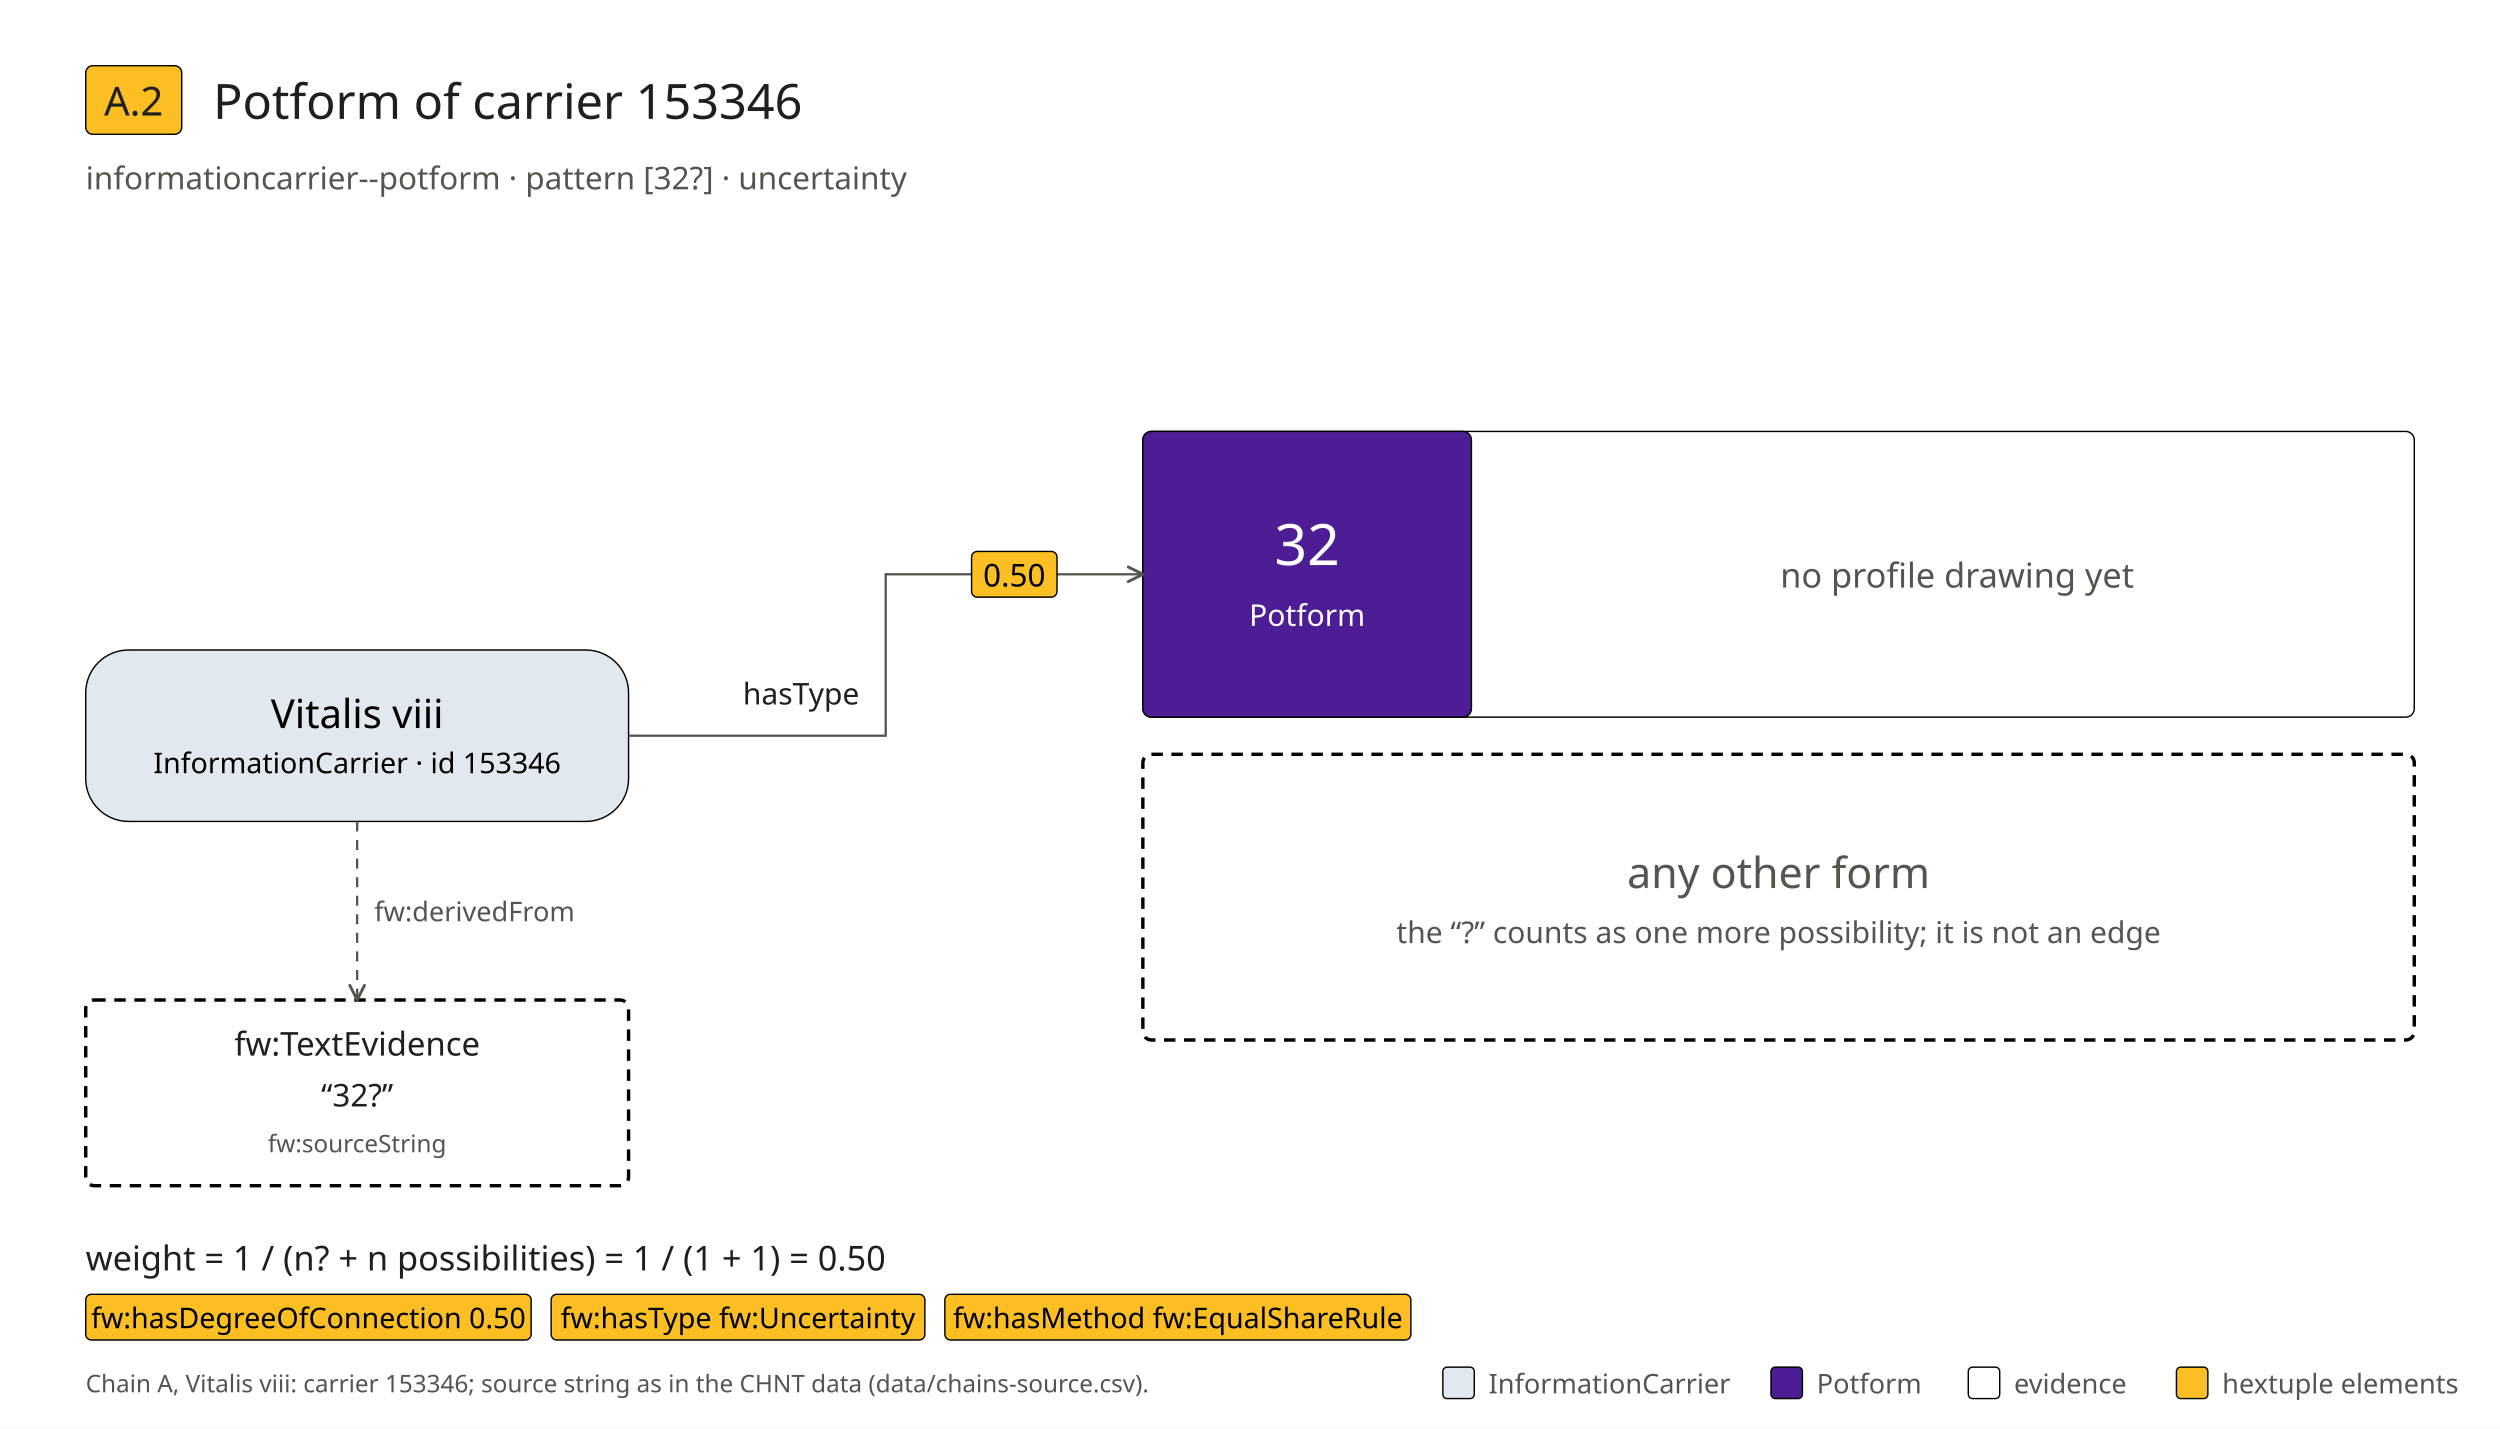
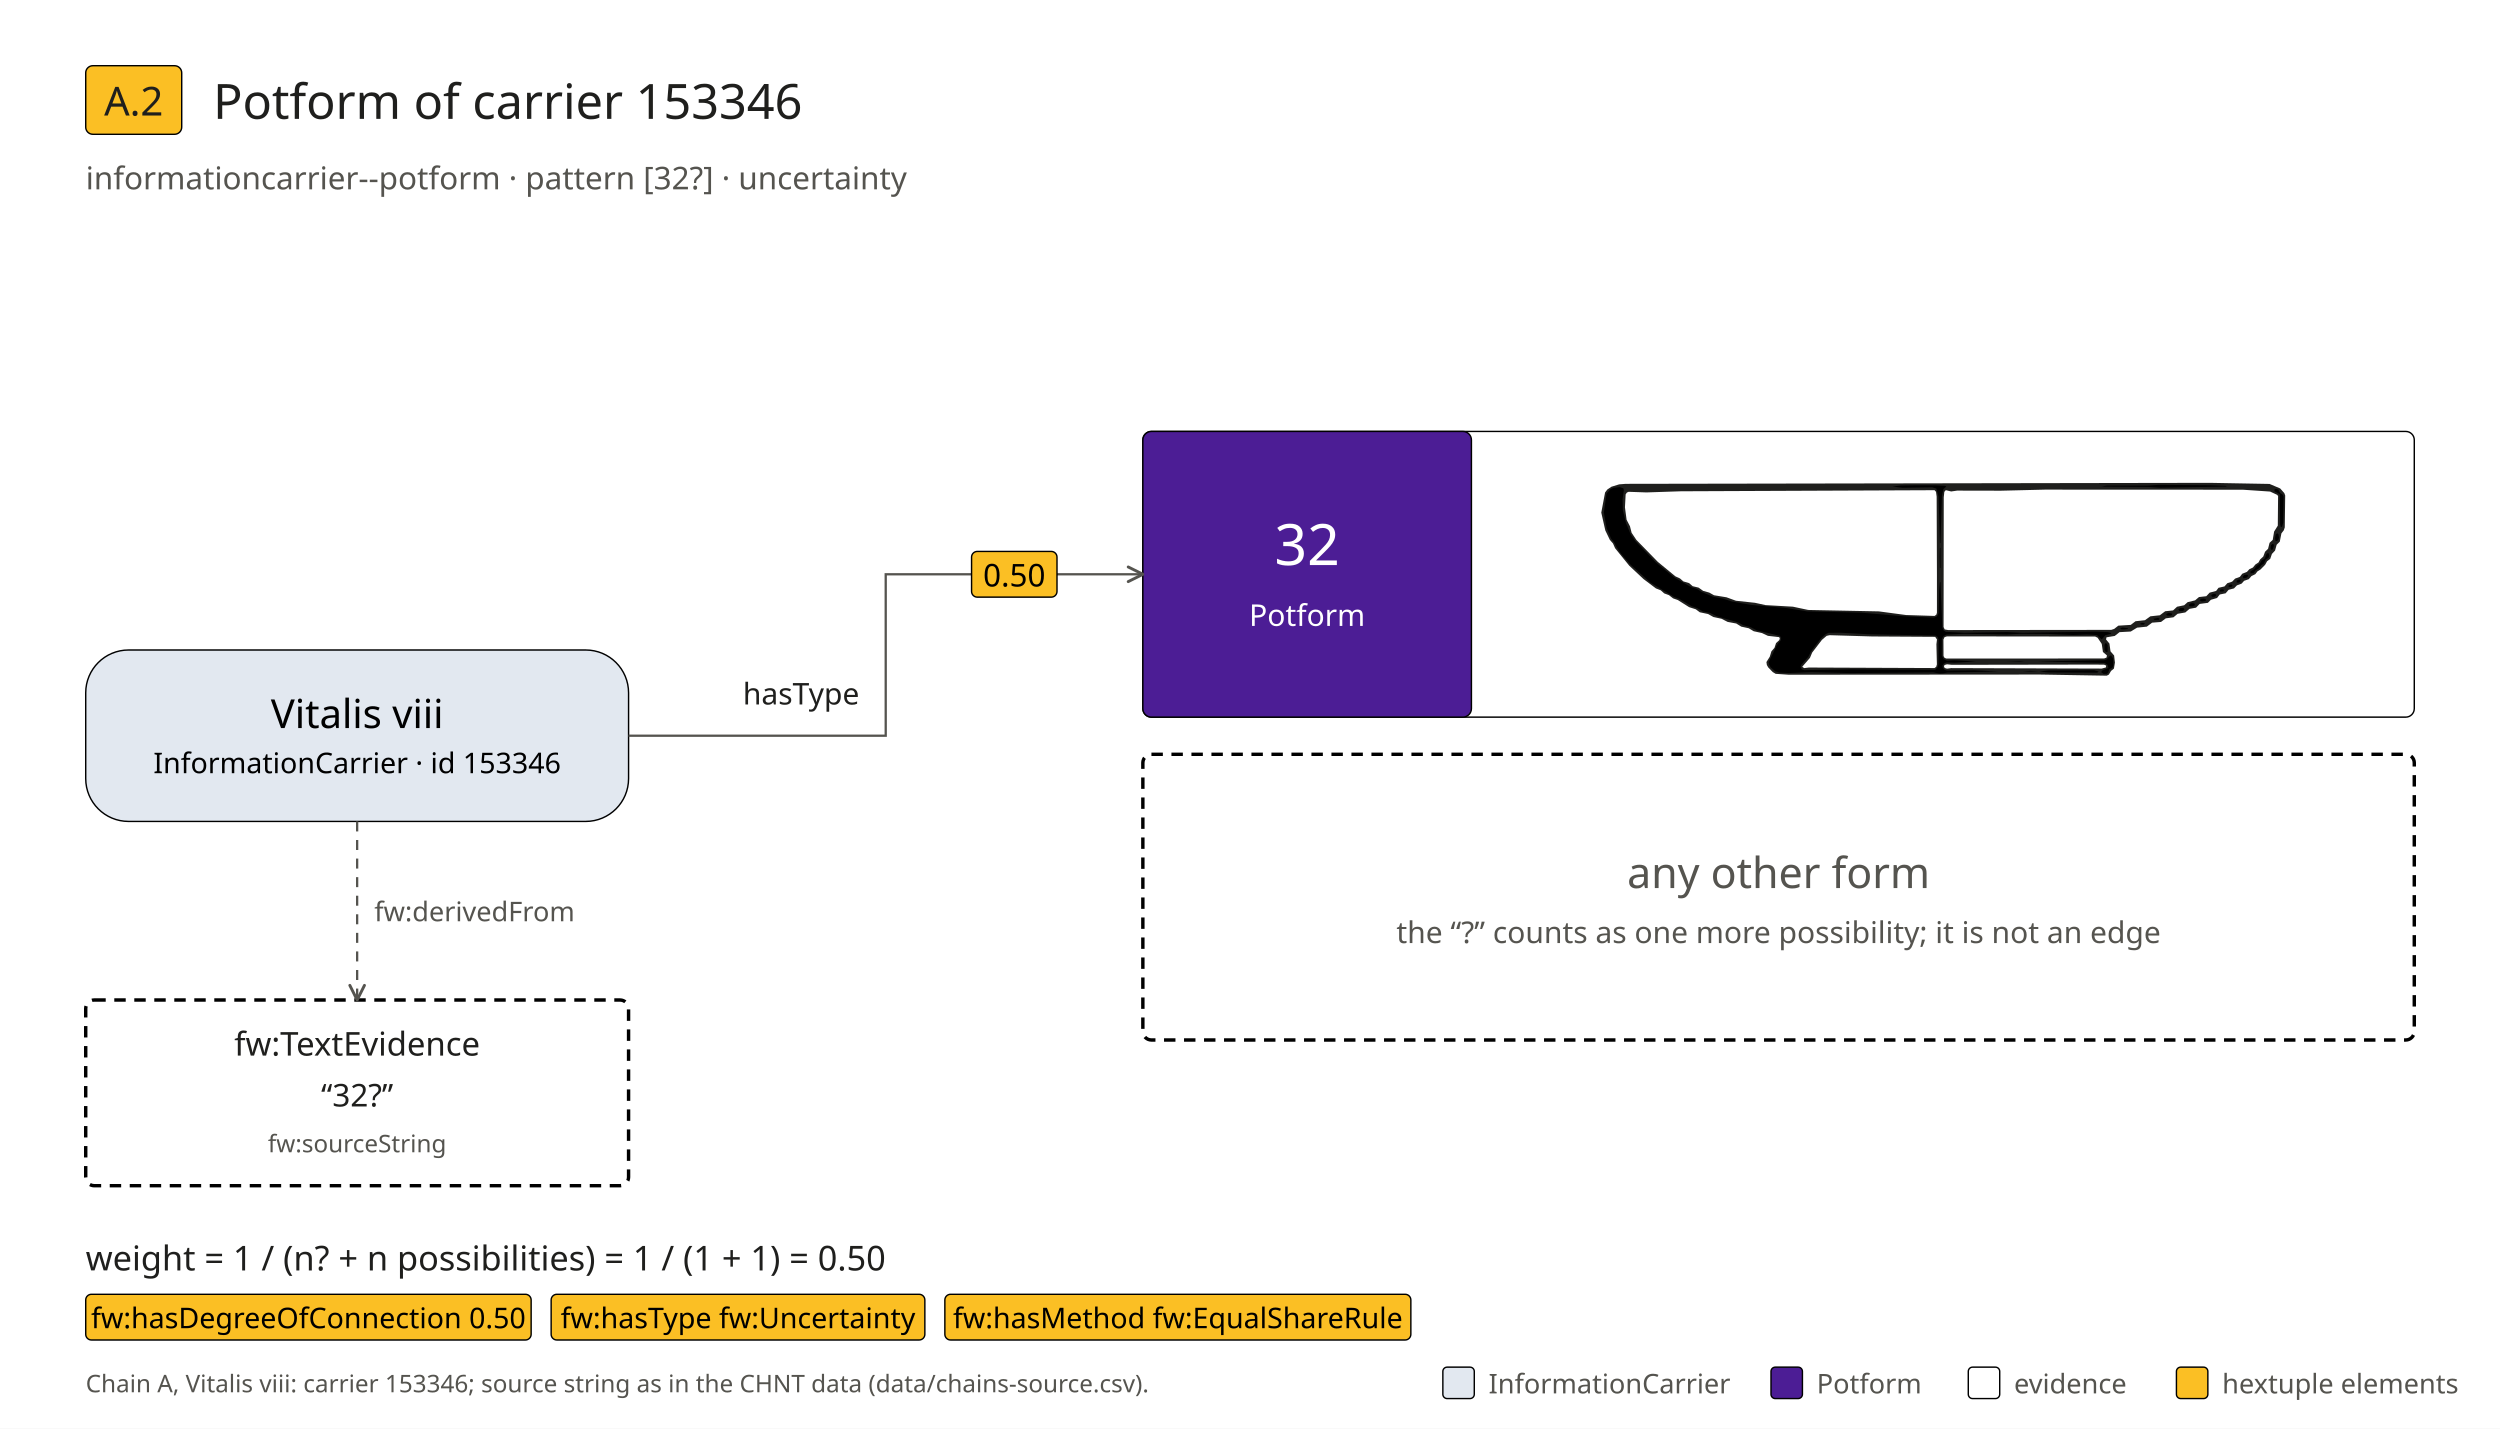
<svg xmlns="http://www.w3.org/2000/svg" width="1750" height="1000" viewBox="0 0 1750 1000" role="img">
  <rect width="1750" height="1000" fill="#ffffff" />
  <defs>
    <marker id="a" viewBox="0 0 10 10" refX="9" refY="5" markerWidth="8" markerHeight="8" orient="auto-start-reverse">
      <path d="M1 1L9 5L1 9" fill="none" stroke="#55544f" stroke-width="1.6" stroke-linecap="round" stroke-linejoin="round" />
    </marker>
  </defs>
  <rect x="60" y="46" width="67.2" height="48" rx="5" fill="#fbbf24" stroke="#000000" stroke-width="1" />
  <text x="93.6" y="70" text-anchor="middle" dominant-baseline="central" font-family="Fira Sans" font-size="28" font-weight="500" fill="#1f1f1d">A.2</text>
  <text x="149.2" y="70" text-anchor="start" dominant-baseline="central" font-family="Fira Sans" font-size="34" font-weight="500" fill="#1f1f1d">Potform of carrier 153346</text>
  <text x="60" y="124" text-anchor="start" dominant-baseline="central" font-family="Fira Sans" font-size="22" fill="#55544f">informationcarrier--potform  ·  pattern  [32?]  ·  uncertainty</text>
  <rect x="60" y="455.0" width="380" height="120" rx="30" fill="#e2e8f0" stroke="#000000" stroke-width="1" />
  <text x="250.0" y="498.76" text-anchor="middle" dominant-baseline="central" font-family="Fira Sans" font-size="28" font-weight="500" fill="#000000">Vitalis viii</text>
  <text x="250.0" y="533.48" text-anchor="middle" dominant-baseline="central" font-family="Fira Sans" font-size="20" fill="#000000">InformationCarrier  ·  id 153346</text>
  <rect x="60" y="700" width="380" height="130" rx="6" fill="#ffffff" stroke="#000000" stroke-width="2.4" stroke-dasharray="8 6" />
  <text x="250" y="730" text-anchor="middle" dominant-baseline="central" font-family="Fira Sans" font-size="23" font-weight="500" fill="#1f1f1d">fw:TextEvidence</text>
  <text x="250" y="766" text-anchor="middle" dominant-baseline="central" font-family="Fira Sans" font-size="22" fill="#1f1f1d">“32?”</text>
  <text x="250" y="800" text-anchor="middle" dominant-baseline="central" font-family="Fira Sans" font-size="17" fill="#55544f">fw:sourceString</text>
  <path d="M250 575.0 V 700" fill="none" stroke="#55544f" stroke-width="1.6" stroke-dasharray="7 6" marker-end="url(#a)" />
  <text x="262" y="637.5" text-anchor="start" dominant-baseline="central" font-family="Fira Sans" font-size="19" fill="#55544f">fw:derivedFrom</text>
  <text x="520" y="485.0" text-anchor="start" dominant-baseline="central" font-family="Fira Sans" font-size="21" font-weight="500" fill="#1f1f1d">hasType</text>
  <rect x="800" y="302.0" width="890" height="200" rx="6" fill="#ffffff" stroke="#000000" stroke-width="1" />
  <rect x="800" y="302.0" width="230" height="200" rx="6" fill="#4c1d95" stroke="#000000" stroke-width="1" />
  <text x="915" y="380.0" text-anchor="middle" dominant-baseline="central" font-family="Fira Sans" font-size="40" font-weight="500" fill="#ffffff">32</text>
  <text x="915" y="430.0" text-anchor="middle" dominant-baseline="central" font-family="Fira Sans" font-size="21" fill="#ffffff">Potform</text>
-   <text x="1370.0" y="402.0" text-anchor="middle" dominant-baseline="central" font-family="Fira Sans" font-size="24" fill="#55544f">no profile drawing yet</text>
+   <g transform="translate(1111.0 319.0) scale(3.32)">
+     <path d="M109.56 46.38 L110.0 46.15 L110.46 45.38 L111.07 44.88 L111.28 43.62 L111.11 42.12 L110.35 41.25 L110.12 39.6 L109.41 38.75 L109.5 38.29 L111.24 38.0 L112.25 37.2 L114.62 37.07 L115.95 36.25 L118.0 36.04 L119.12 35.2 L121.0 35.05 L122.0 34.29 L123.62 34.07 L124.5 33.33 L126.12 33.05 L127.0 32.29 L128.38 32.04 L129.14 31.25 L130.88 31.02 L131.51 30.38 L132.81 30.0 L133.38 29.26 L134.62 29.01 L135.25 28.27 L136.38 27.98 L137.0 27.34 L138.0 26.96 L138.51 26.38 L139.5 26.03 L140.06 25.38 L140.88 24.98 L141.34 24.38 L141.96 24.0 L142.95 23.0 L143.36 22.25 L144.02 21.75 L144.38 20.71 L145.04 20.0 L145.38 18.77 L146.04 18.12 L146.38 16.38 L146.88 15.73 L147.09 15.12 L147.18 8.38 L146.99 7.88 L146.12 6.9 L143.88 5.95 L131.38 5.72 L8.12 5.93 L6.75 6.04 L5.12 6.54 L4.26 7.12 L3.78 7.75 L2.98 12.0 L3.83 15.75 L4.79 17.75 L5.45 18.5 L5.89 19.5 L8.88 23.19 L11.88 26.0 L14.5 27.98 L15.52 28.38 L16.25 29.03 L17.25 29.4 L18.12 30.08 L19.12 30.43 L21.5 31.93 L22.91 32.38 L23.75 33.01 L25.5 33.38 L26.62 34.01 L28.34 34.38 L29.62 35.04 L31.44 35.38 L32.5 36.04 L34.07 36.38 L35.12 37.01 L36.82 37.38 L38.12 37.98 L40.48 38.25 L40.62 38.5 L40.52 38.88 L39.83 39.5 L39.5 40.5 L38.85 41.25 L38.5 42.39 L37.8 43.5 L37.89 44.12 L38.17 44.62 L39.12 45.61 L39.75 45.99 L42.5 46.18 L95.5 46.14 L109.56 46.38Z M73.25 33.78 L67.25 33.59 L61.5 32.82 L46.62 32.52 L43.38 31.83 L37.62 31.5 L35.38 31.01 L31.38 30.58 L29.38 29.85 L26.75 29.42 L25.75 28.86 L24.47 28.5 L23.5 27.81 L22.25 27.51 L21.5 26.86 L20.29 26.5 L19.58 25.88 L18.62 25.44 L14.9 22.38 L10.38 17.75 L9.38 16.25 L9.03 14.88 L8.32 13.5 L7.97 10.88 L8.12 8.15 L8.38 7.77 L8.75 7.61 L12.5 7.74 L19.75 7.5 L73.25 7.27 L73.56 7.62 L73.69 8.62 L73.75 25.25 L73.75 33.12 L73.62 33.52 L73.25 33.78Z M76.12 36.76 L75.38 36.63 L75.15 36.12 L75.19 8.75 L75.31 7.62 L75.62 7.26 L76.75 7.54 L78.0 7.36 L87.25 7.38 L96.5 7.15 L138.25 7.17 L144.0 7.56 L145.48 8.25 L145.68 8.5 L145.62 14.75 L144.84 16.0 L144.55 17.75 L143.88 18.37 L143.57 19.62 L142.93 20.25 L142.56 21.25 L141.89 21.88 L141.56 22.5 L140.88 22.95 L140.38 23.57 L139.62 23.93 L139.12 24.49 L138.13 24.88 L137.62 25.54 L136.62 25.91 L136.0 26.55 L134.98 26.88 L134.38 27.56 L133.12 27.85 L132.62 28.51 L131.25 28.87 L130.55 29.62 L129.0 29.8 L128.18 30.5 L126.62 30.87 L125.88 31.53 L124.38 31.84 L123.54 32.62 L121.88 32.79 L120.75 33.64 L118.75 33.86 L117.62 34.68 L115.62 34.9 L114.62 35.67 L112.0 35.83 L111.12 36.52 L110.5 36.72 L76.12 36.76Z M73.25 44.77 L46.75 44.66 L45.75 44.78 L45.35 44.5 L46.98 42.62 L47.45 41.5 L49.5 38.83 L50.5 37.98 L51.12 37.84 L60.12 38.11 L73.38 38.19 L73.76 38.75 L73.64 39.75 L73.74 44.0 L73.6 44.5 L73.25 44.77Z M109.0 42.75 L75.75 42.77 L75.36 42.62 L75.14 42.25 L75.12 38.75 L75.36 38.25 L75.88 38.09 L107.12 38.13 L107.63 38.38 L108.5 39.68 L108.75 41.38 L109.6 42.12 L109.5 42.57 L109.0 42.75Z M108.5 44.88 L76.75 44.78 L75.88 44.9 L75.38 44.75 L75.22 44.38 L75.38 44.12 L75.88 43.98 L76.88 44.09 L106.88 44.04 L109.0 44.06 L109.44 44.25 L109.38 44.64 L108.5 44.88Z" fill="#1f1f1d" fill-rule="evenodd" />
+     <path d="M74.5 18.38 L74.8 8.5 L75.12 7.02 L75.74 6.5 L75.5 6.36 L73.38 6.24 L69.25 6.23 L66.12 6.28 L64.38 6.5 L66.5 6.76 L72.75 6.66 L73.62 6.92 L74.09 8.62 L74.38 18.46 L74.5 18.38Z M120.85 6.75 L134.91 6.5 L134.62 6.36 L131.38 6.23 L120.5 6.14 L118.25 6.3 L109.62 6.3 L108.37 6.5 L118.25 6.58 L120.85 6.75Z M75.06 45.88 L76.0 45.72 L86.71 45.5 L81.62 45.24 L75.88 45.3 L75.38 45.15 L74.99 44.75 L74.89 44.25 L75.25 43.8 L75.75 43.59 L77.5 43.65 L81.99 43.38 L77.38 43.13 L75.88 43.21 L75.12 42.86 L74.77 42.12 L74.79 38.62 L75.12 38.04 L75.75 37.72 L79.5 37.54 L88.5 37.7 L91.5 37.53 L97.25 37.58 L102.5 37.8 L105.38 37.69 L107.5 37.82 L108.5 38.73 L109.25 37.85 L110.38 37.57 L110.51 37.38 L109.75 37.19 L107.12 37.09 L91.75 37.34 L88.5 37.18 L79.5 37.34 L75.62 37.13 L75.12 36.8 L74.89 36.25 L74.5 26.66 L74.38 26.66 L74.21 28.38 L74.09 33.25 L73.77 33.88 L73.12 34.13 L66.75 33.85 L57.75 33.09 L46.38 32.82 L42.05 32.12 L34.62 31.46 L30.58 30.75 L28.62 30.12 L26.6 29.75 L24.12 28.71 L23.22 28.12 L22.0 27.75 L18.38 25.67 L14.5 22.51 L10.16 18.0 L9.19 16.62 L8.21 14.25 L7.53 11.5 L7.47 9.25 L7.74 7.25 L7.62 6.86 L6.88 6.62 L5.5 6.78 L4.86 7.12 L4.08 8.0 L3.52 12.0 L4.1 15.25 L5.06 17.5 L5.68 18.25 L6.12 19.14 L7.12 20.64 L9.12 22.94 L13.38 26.79 L18.38 29.8 L19.38 30.17 L22.0 31.71 L23.25 32.15 L24.38 32.83 L25.88 33.13 L27.25 33.81 L31.88 35.17 L32.88 35.73 L34.5 36.17 L35.75 36.82 L40.62 37.98 L40.9 38.38 L40.85 38.88 L40.04 39.88 L38.27 43.5 L38.34 44.0 L38.69 44.62 L39.62 45.43 L40.5 45.74 L42.62 45.82 L47.25 45.64 L55.5 45.83 L73.0 45.69 L74.25 45.92 L75.06 45.88Z M146.51 15.0 L146.77 14.12 L146.84 8.62 L146.62 8.17 L146.12 7.88 L145.75 7.16 L145.21 7.0 L144.93 7.12 L144.9 7.5 L146.03 8.12 L146.12 14.5 L146.25 15.02 L146.51 15.0Z M145.41 18.0 L145.75 17.73 L145.88 17.25 L145.75 16.55 L145.5 16.34 L145.18 16.62 L145.03 17.38 L145.12 17.94 L145.41 18.0Z M144.57 19.75 L144.8 19.0 L144.75 18.7 L144.5 18.58 L144.19 18.88 L144.09 19.5 L144.25 19.85 L144.57 19.75Z M74.51 23.62 L74.5 19.41 L74.38 19.41 L74.32 21.38 L74.38 23.71 L74.51 23.62Z M140.52 24.75 L141.0 24.1 L141.67 23.75 L142.12 23.12 L142.68 22.75 L143.07 21.88 L143.69 21.5 L143.83 21.12 L143.74 20.62 L143.5 20.53 L143.25 20.68 L142.88 21.68 L142.25 22.03 L141.84 22.75 L141.12 23.22 L140.75 23.83 L139.86 24.38 L139.88 24.81 L140.52 24.75Z M138.99 25.75 L139.36 25.38 L139.25 25.11 L138.59 25.12 L138.23 25.5 L138.38 25.83 L138.99 25.75Z M137.45 26.75 L137.77 26.5 L137.75 26.11 L137.25 26.14 L136.91 26.38 L136.99 26.75 L137.45 26.75Z M135.9 27.62 L136.09 27.38 L135.88 27.15 L135.38 27.21 L135.17 27.5 L135.38 27.71 L135.9 27.62Z M134.14 28.62 L134.31 28.38 L134.12 28.2 L133.62 28.2 L133.4 28.38 L133.5 28.65 L134.14 28.62Z M132.3 29.75 L132.61 29.5 L132.5 29.15 L132.0 29.13 L131.57 29.38 L131.75 29.75 L132.3 29.75Z M130.41 30.62 L130.5 30.29 L130.0 30.12 L129.38 30.2 L129.15 30.5 L129.62 30.74 L130.41 30.62Z M127.76 31.75 L128.16 31.5 L128.01 31.12 L127.38 31.09 L126.9 31.38 L126.9 31.62 L127.09 31.75 L127.76 31.75Z M125.56 32.75 L125.93 32.5 L125.78 32.12 L125.12 32.1 L124.64 32.38 L124.88 32.74 L125.56 32.75Z M122.83 33.75 L123.27 33.62 L123.38 33.31 L122.62 33.13 L122.08 33.38 L122.25 33.69 L122.83 33.75Z M120.52 34.62 L120.71 34.38 L120.38 34.19 L119.36 34.38 L119.62 34.64 L120.52 34.62Z M117.35 35.62 L117.63 35.38 L117.12 35.24 L116.58 35.38 L116.75 35.59 L117.35 35.62Z M113.2 36.62 L114.0 36.52 L114.05 36.38 L112.88 36.23 L112.39 36.38 L112.62 36.61 L113.2 36.62Z M73.38 45.15 L55.38 45.04 L45.75 45.21 L45.25 45.05 L45.0 44.5 L45.13 44.12 L46.65 42.38 L47.14 41.38 L48.12 40.04 L49.31 38.5 L50.25 37.65 L50.88 37.34 L53.38 37.32 L59.5 37.65 L73.5 37.93 L73.92 38.25 L74.1 38.75 L74.07 44.0 L73.89 44.62 L73.38 45.15Z M109.73 41.38 L109.75 39.98 L109.57 39.62 L109.25 39.52 L109.08 39.88 L109.09 41.0 L109.38 41.41 L109.73 41.38Z M109.54 46.0 L109.84 45.75 L110.12 45.03 L110.75 44.67 L110.95 44.25 L110.9 42.75 L110.5 42.14 L110.25 42.15 L109.5 42.98 L109.0 43.12 L94.81 43.38 L109.12 43.7 L109.74 44.12 L109.9 44.75 L108.66 45.25 L108.36 45.62 L108.88 46.0 L109.54 46.0Z M91.23 43.5 L92.25 43.38 L88.35 43.38 L91.23 43.5Z M107.55 45.75 L107.86 45.5 L106.88 45.22 L97.25 45.27 L95.25 45.5 L93.38 45.36 L91.86 45.5 L95.38 45.5 L97.25 45.7 L107.55 45.75Z" fill="#000000" fill-rule="evenodd" />
+   </g>
  <path d="M440 515.0 H 620 V 402.0 H 800" fill="none" stroke="#55544f" stroke-width="1.6" marker-end="url(#a)" />
  <rect x="680.1" y="386.0" width="59.8" height="32" rx="4" fill="#fbbf24" stroke="#000000" stroke-width="1" />
  <text x="710.0" y="402.0" text-anchor="middle" dominant-baseline="central" font-family="Fira Sans" font-size="22" font-weight="500" fill="#000000">0.50</text>
  <rect x="800" y="528.0" width="890" height="200" rx="6" fill="#ffffff" stroke="#000000" stroke-width="2.4" stroke-dasharray="8 6" />
  <text x="1245.0" y="610.0" text-anchor="middle" dominant-baseline="central" font-family="Fira Sans" font-size="30" font-weight="500" fill="#55544f">any other form</text>
  <text x="1245.0" y="652.0" text-anchor="middle" dominant-baseline="central" font-family="Fira Sans" font-size="21" fill="#55544f">the “?” counts as one more possibility; it is not an edge</text>
  <text x="60" y="880" text-anchor="start" dominant-baseline="central" font-family="Fira Sans" font-size="24" fill="#1f1f1d">weight = 1 / (n? + n possibilities) = 1 / (1 + 1) = 0.50</text>
  <rect x="60" y="906" width="311.8" height="32" rx="4" fill="#fbbf24" stroke="#000000" stroke-width="1" />
  <text x="215.9" y="922" text-anchor="middle" dominant-baseline="central" font-family="Fira Sans" font-size="20" fill="#000000">fw:hasDegreeOfConnection  0.50</text>
  <rect x="385.8" y="906" width="261.6" height="32" rx="4" fill="#fbbf24" stroke="#000000" stroke-width="1" />
  <text x="516.6" y="922" text-anchor="middle" dominant-baseline="central" font-family="Fira Sans" font-size="20" fill="#000000">fw:hasType  fw:Uncertainty</text>
  <rect x="661.4" y="906" width="326.2" height="32" rx="4" fill="#fbbf24" stroke="#000000" stroke-width="1" />
  <text x="824.5" y="922" text-anchor="middle" dominant-baseline="central" font-family="Fira Sans" font-size="20" fill="#000000">fw:hasMethod  fw:EqualShareRule</text>
  <rect x="1010" y="957" width="22" height="22" rx="3" fill="#e2e8f0" stroke="#000000" stroke-width="1" />
  <text x="1042" y="968" text-anchor="start" dominant-baseline="central" font-family="Fira Sans" font-size="19" fill="#55544f">InformationCarrier</text>
  <rect x="1239.7" y="957" width="22" height="22" rx="3" fill="#4c1d95" stroke="#000000" stroke-width="1" />
  <text x="1271.7" y="968" text-anchor="start" dominant-baseline="central" font-family="Fira Sans" font-size="19" fill="#55544f">Potform</text>
  <rect x="1377.8" y="957" width="22" height="22" rx="3" fill="#ffffff" stroke="#000000" stroke-width="1" />
  <text x="1409.8" y="968" text-anchor="start" dominant-baseline="central" font-family="Fira Sans" font-size="19" fill="#55544f">evidence</text>
  <rect x="1523.5" y="957" width="22" height="22" rx="3" fill="#fbbf24" stroke="#000000" stroke-width="1" />
  <text x="1555.5" y="968" text-anchor="start" dominant-baseline="central" font-family="Fira Sans" font-size="19" fill="#55544f">hextuple elements</text>
  <text x="60" y="968" text-anchor="start" dominant-baseline="central" font-family="Fira Sans" font-size="17" fill="#55544f">Chain A, Vitalis viii: carrier 153346; source string as in the CHNT data (data/chains-source.csv).</text>
</svg>
